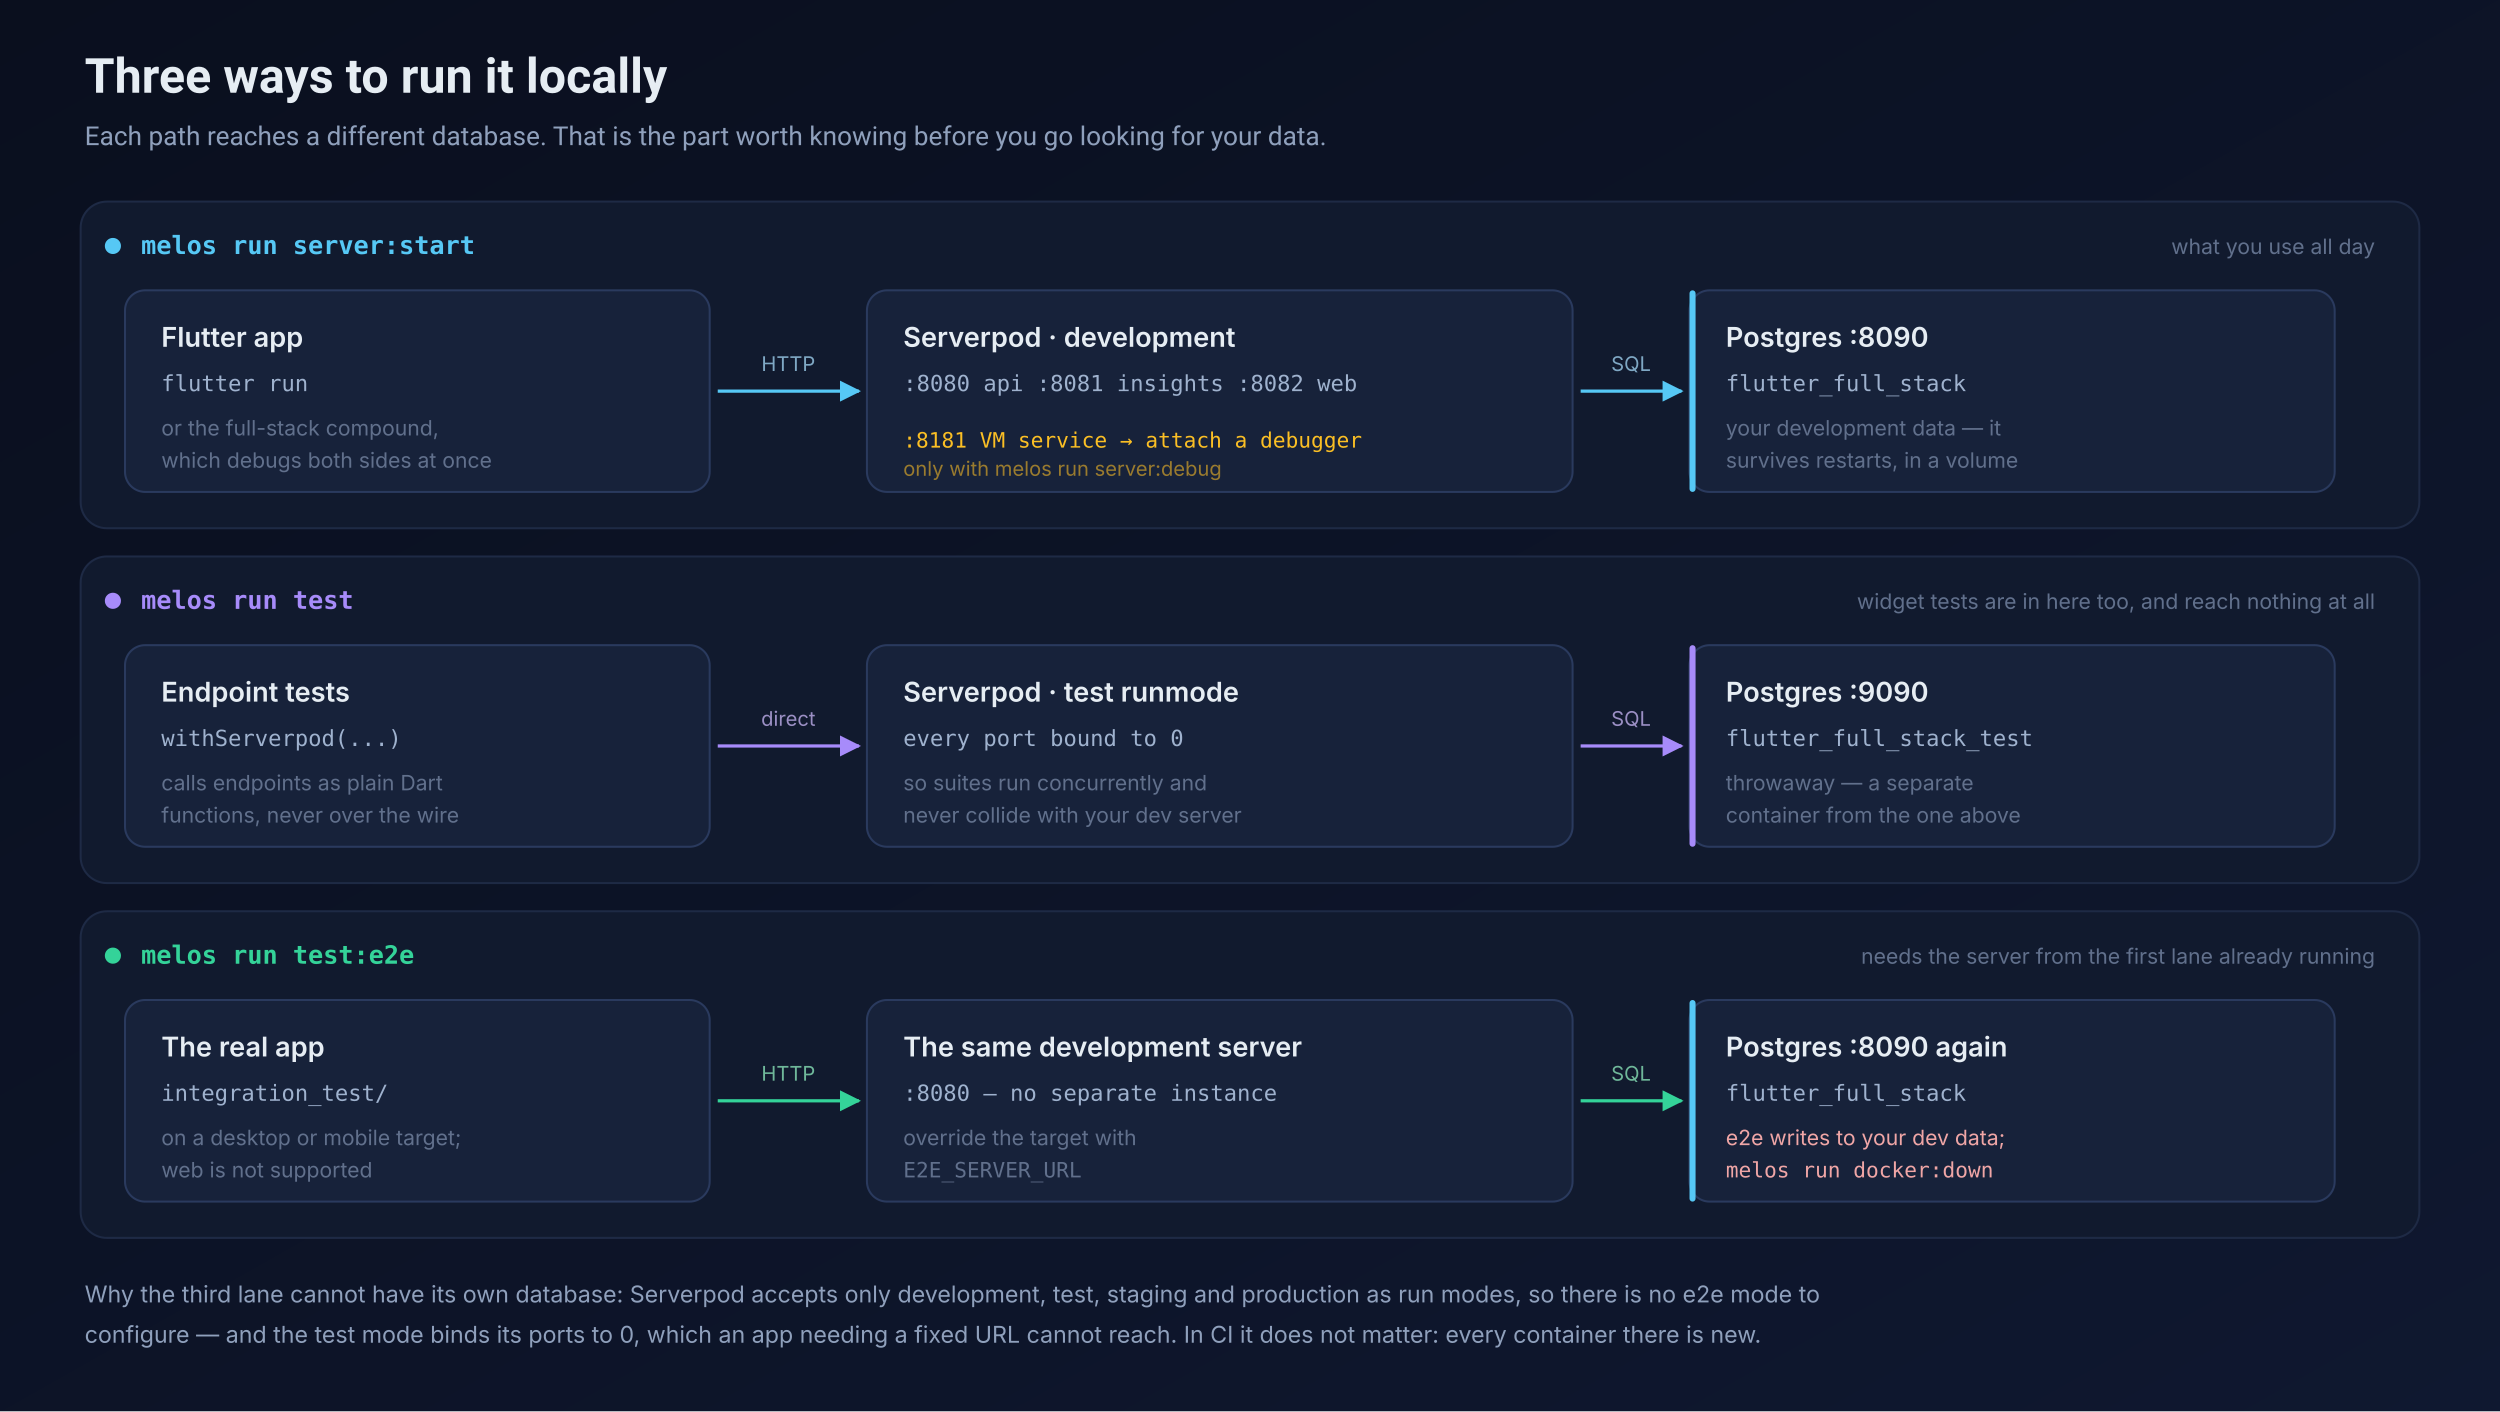
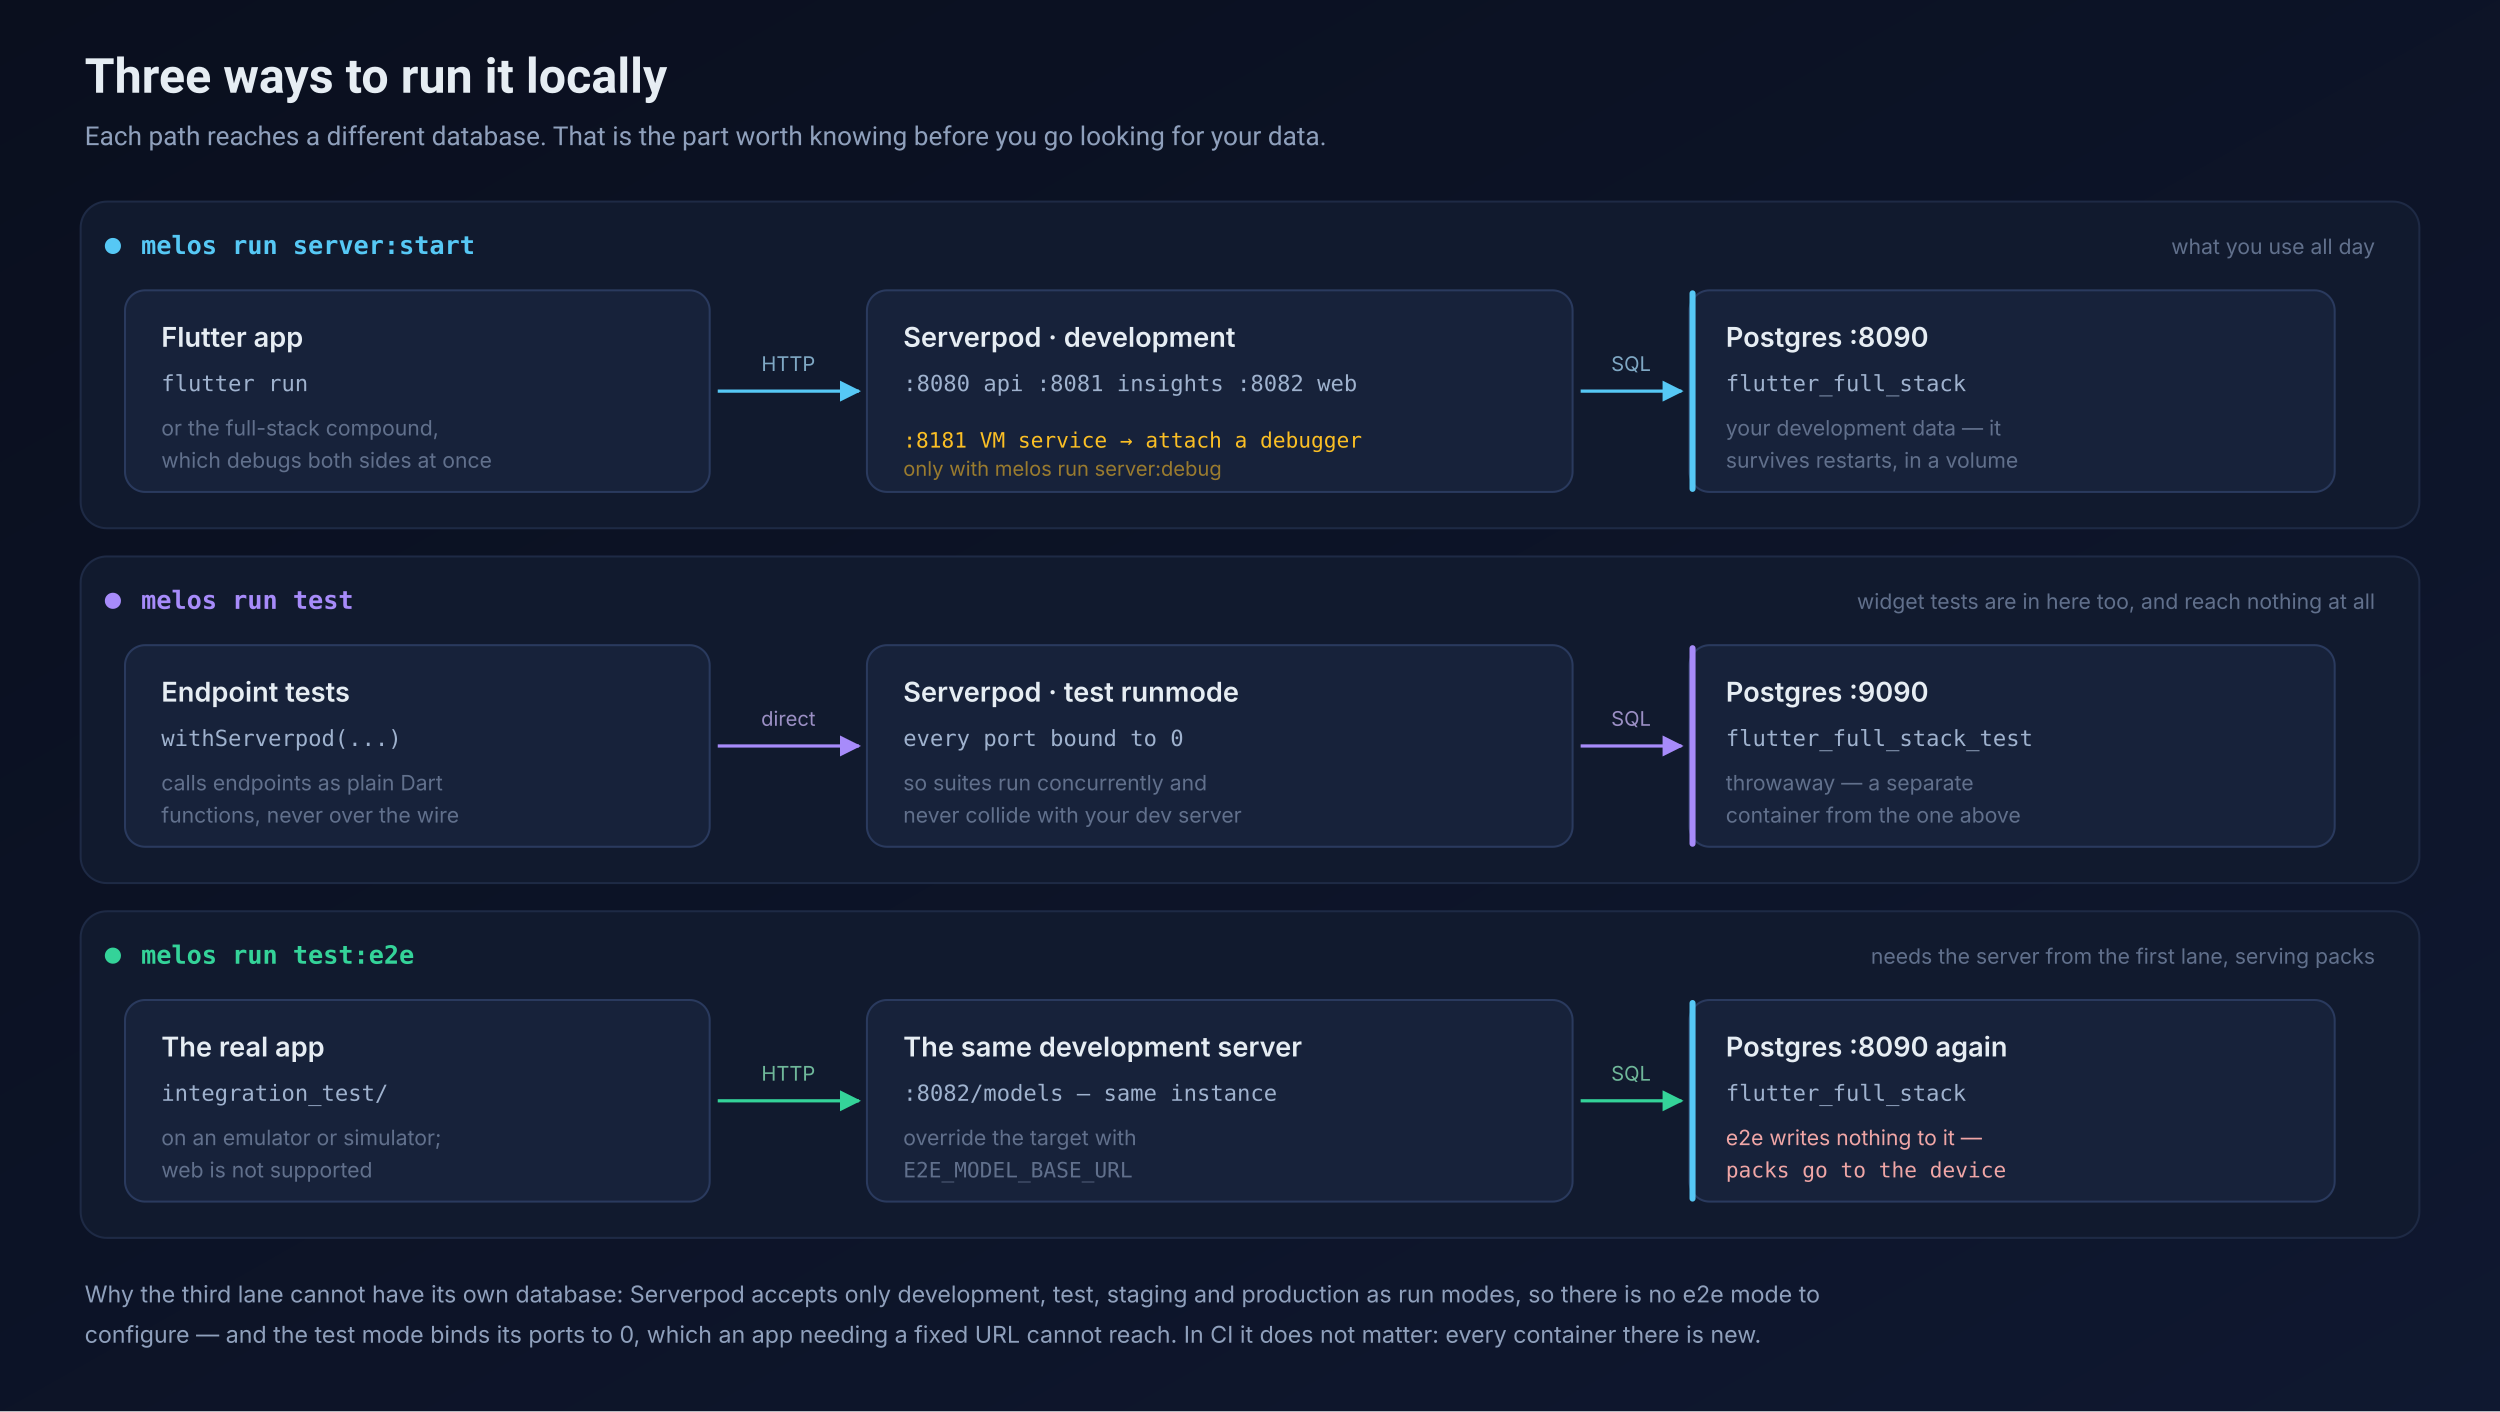
<svg xmlns="http://www.w3.org/2000/svg" viewBox="0 0 1240 700" width="1240" height="700" role="img" aria-label="Three ways to run the stack locally and the database each one reaches. Development runs the server on port 8080 against the development Postgres on 8090, with the VM service on 8181 for a debugger. Endpoint tests boot Serverpod in-process with every port bound to zero and use the throwaway test Postgres on 9090. The end-to-end suite drives the real app over HTTP against that same development server, so it reaches the development database on 8090 too.">
  <defs>
    <linearGradient id="bg2" x1="0" y1="0" x2="1" y2="1">
      <stop offset="0" stop-color="#0A0F1E" />
      <stop offset="1" stop-color="#0F1830" />
    </linearGradient>
    <marker id="bCyan" viewBox="0 0 10 10" refX="9" refY="5" markerWidth="6.5" markerHeight="6.5" orient="auto-start-reverse">
      <path d="M0,0 L10,5 L0,10 z" fill="#56C8F5" />
    </marker>
    <marker id="bViolet" viewBox="0 0 10 10" refX="9" refY="5" markerWidth="6.5" markerHeight="6.5" orient="auto-start-reverse">
      <path d="M0,0 L10,5 L0,10 z" fill="#A78BFA" />
    </marker>
    <marker id="bEmerald" viewBox="0 0 10 10" refX="9" refY="5" markerWidth="6.5" markerHeight="6.5" orient="auto-start-reverse">
      <path d="M0,0 L10,5 L0,10 z" fill="#34D399" />
    </marker>
  </defs>
  <rect width="1240" height="700" fill="url(#bg2)" />
  <text x="42" y="46" font-family="-apple-system, BlinkMacSystemFont, 'Segoe UI', Roboto, sans-serif" font-size="24" font-weight="700" fill="#E6EDF3">Three ways to run it locally</text>
  <text x="42" y="72" font-family="-apple-system, BlinkMacSystemFont, 'Segoe UI', Roboto, sans-serif" font-size="13" fill="#8FA0BC">Each path reaches a different database. That is the part worth knowing before you go looking for your data.</text>
  <rect x="40" y="100" width="1160" height="162" rx="13" fill="#111A2E" stroke="#1E2A45" />
  <circle cx="56" cy="122" r="4" fill="#56C8F5" />
  <text x="70" y="126" font-family="ui-monospace, 'SF Mono', Menlo, Consolas, monospace" font-size="12.5" font-weight="600" fill="#56C8F5">melos run server:start</text>
  <text x="1178" y="126" text-anchor="end" font-family="-apple-system, BlinkMacSystemFont, sans-serif" font-size="10.5" fill="#61708C">what you use all day</text>
  <rect x="62" y="144" width="290" height="100" rx="10" fill="#17223A" stroke="#2A3A5E" />
  <text x="80" y="172" font-family="-apple-system, BlinkMacSystemFont, sans-serif" font-size="13.5" font-weight="600" fill="#E6EDF3">Flutter app</text>
  <text x="80" y="194" font-family="ui-monospace, 'SF Mono', Menlo, Consolas, monospace" font-size="11" fill="#9FB2CE">flutter run</text>
  <text x="80" y="216" font-family="-apple-system, BlinkMacSystemFont, sans-serif" font-size="10.5" fill="#61708C">or the full-stack compound,</text>
  <text x="80" y="232" font-family="-apple-system, BlinkMacSystemFont, sans-serif" font-size="10.5" fill="#61708C">which debugs both sides at once</text>
  <path d="M356,194 H426" stroke="#56C8F5" stroke-width="1.6" fill="none" marker-end="url(#bCyan)" />
  <text x="391" y="184" text-anchor="middle" font-family="-apple-system, BlinkMacSystemFont, sans-serif" font-size="10" fill="#7FA8C4">HTTP</text>
  <rect x="430" y="144" width="350" height="100" rx="10" fill="#17223A" stroke="#2A3A5E" />
  <text x="448" y="172" font-family="-apple-system, BlinkMacSystemFont, sans-serif" font-size="13.5" font-weight="600" fill="#E6EDF3">Serverpod · development</text>
  <text x="448" y="194" font-family="ui-monospace, 'SF Mono', Menlo, Consolas, monospace" font-size="11" fill="#9FB2CE">:8080 api  :8081 insights  :8082 web</text>
  <text x="448" y="222" font-family="ui-monospace, 'SF Mono', Menlo, Consolas, monospace" font-size="10.5" fill="#FBBF24">:8181 VM service → attach a debugger</text>
  <text x="448" y="236" font-family="-apple-system, BlinkMacSystemFont, sans-serif" font-size="10" fill="#9A7B2E">only with melos run server:debug</text>
  <path d="M784,194 H834" stroke="#56C8F5" stroke-width="1.6" fill="none" marker-end="url(#bCyan)" />
  <text x="809" y="184" text-anchor="middle" font-family="-apple-system, BlinkMacSystemFont, sans-serif" font-size="10" fill="#7FA8C4">SQL</text>
  <rect x="838" y="144" width="320" height="100" rx="10" fill="#17223A" stroke="#2A3A5E" />
  <rect x="838" y="144" width="3" height="100" rx="1.5" fill="#56C8F5" />
  <text x="856" y="172" font-family="-apple-system, BlinkMacSystemFont, sans-serif" font-size="13.5" font-weight="600" fill="#E6EDF3">Postgres :8090</text>
  <text x="856" y="194" font-family="ui-monospace, 'SF Mono', Menlo, Consolas, monospace" font-size="11" fill="#9FB2CE">flutter_full_stack</text>
  <text x="856" y="216" font-family="-apple-system, BlinkMacSystemFont, sans-serif" font-size="10.5" fill="#61708C">your development data — it</text>
  <text x="856" y="232" font-family="-apple-system, BlinkMacSystemFont, sans-serif" font-size="10.5" fill="#61708C">survives restarts, in a volume</text>
  <rect x="40" y="276" width="1160" height="162" rx="13" fill="#111A2E" stroke="#1E2A45" />
  <circle cx="56" cy="298" r="4" fill="#A78BFA" />
  <text x="70" y="302" font-family="ui-monospace, 'SF Mono', Menlo, Consolas, monospace" font-size="12.5" font-weight="600" fill="#A78BFA">melos run test</text>
  <text x="1178" y="302" text-anchor="end" font-family="-apple-system, BlinkMacSystemFont, sans-serif" font-size="10.5" fill="#61708C">widget tests are in here too, and reach nothing at all</text>
  <rect x="62" y="320" width="290" height="100" rx="10" fill="#17223A" stroke="#2A3A5E" />
  <text x="80" y="348" font-family="-apple-system, BlinkMacSystemFont, sans-serif" font-size="13.5" font-weight="600" fill="#E6EDF3">Endpoint tests</text>
  <text x="80" y="370" font-family="ui-monospace, 'SF Mono', Menlo, Consolas, monospace" font-size="11" fill="#9FB2CE">withServerpod(...)</text>
  <text x="80" y="392" font-family="-apple-system, BlinkMacSystemFont, sans-serif" font-size="10.5" fill="#61708C">calls endpoints as plain Dart</text>
  <text x="80" y="408" font-family="-apple-system, BlinkMacSystemFont, sans-serif" font-size="10.5" fill="#61708C">functions, never over the wire</text>
  <path d="M356,370 H426" stroke="#A78BFA" stroke-width="1.6" fill="none" marker-end="url(#bViolet)" />
  <text x="391" y="360" text-anchor="middle" font-family="-apple-system, BlinkMacSystemFont, sans-serif" font-size="10" fill="#9B8FC4">direct</text>
  <rect x="430" y="320" width="350" height="100" rx="10" fill="#17223A" stroke="#2A3A5E" />
  <text x="448" y="348" font-family="-apple-system, BlinkMacSystemFont, sans-serif" font-size="13.5" font-weight="600" fill="#E6EDF3">Serverpod · test runmode</text>
  <text x="448" y="370" font-family="ui-monospace, 'SF Mono', Menlo, Consolas, monospace" font-size="11" fill="#9FB2CE">every port bound to 0</text>
  <text x="448" y="392" font-family="-apple-system, BlinkMacSystemFont, sans-serif" font-size="10.5" fill="#61708C">so suites run concurrently and</text>
  <text x="448" y="408" font-family="-apple-system, BlinkMacSystemFont, sans-serif" font-size="10.5" fill="#61708C">never collide with your dev server</text>
  <path d="M784,370 H834" stroke="#A78BFA" stroke-width="1.6" fill="none" marker-end="url(#bViolet)" />
  <text x="809" y="360" text-anchor="middle" font-family="-apple-system, BlinkMacSystemFont, sans-serif" font-size="10" fill="#9B8FC4">SQL</text>
  <rect x="838" y="320" width="320" height="100" rx="10" fill="#17223A" stroke="#2A3A5E" />
  <rect x="838" y="320" width="3" height="100" rx="1.5" fill="#A78BFA" />
  <text x="856" y="348" font-family="-apple-system, BlinkMacSystemFont, sans-serif" font-size="13.5" font-weight="600" fill="#E6EDF3">Postgres :9090</text>
  <text x="856" y="370" font-family="ui-monospace, 'SF Mono', Menlo, Consolas, monospace" font-size="11" fill="#9FB2CE">flutter_full_stack_test</text>
  <text x="856" y="392" font-family="-apple-system, BlinkMacSystemFont, sans-serif" font-size="10.5" fill="#61708C">throwaway — a separate</text>
  <text x="856" y="408" font-family="-apple-system, BlinkMacSystemFont, sans-serif" font-size="10.5" fill="#61708C">container from the one above</text>
  <rect x="40" y="452" width="1160" height="162" rx="13" fill="#111A2E" stroke="#1E2A45" />
  <circle cx="56" cy="474" r="4" fill="#34D399" />
  <text x="70" y="478" font-family="ui-monospace, 'SF Mono', Menlo, Consolas, monospace" font-size="12.5" font-weight="600" fill="#34D399">melos run test:e2e</text>
-   <text x="1178" y="478" text-anchor="end" font-family="-apple-system, BlinkMacSystemFont, sans-serif" font-size="10.5" fill="#61708C">needs the server from the first lane already running</text>
+   <text x="1178" y="478" text-anchor="end" font-family="-apple-system, BlinkMacSystemFont, sans-serif" font-size="10.5" fill="#61708C">needs the server from the first lane, serving packs</text>
  <rect x="62" y="496" width="290" height="100" rx="10" fill="#17223A" stroke="#2A3A5E" />
  <text x="80" y="524" font-family="-apple-system, BlinkMacSystemFont, sans-serif" font-size="13.5" font-weight="600" fill="#E6EDF3">The real app</text>
  <text x="80" y="546" font-family="ui-monospace, 'SF Mono', Menlo, Consolas, monospace" font-size="11" fill="#9FB2CE">integration_test/</text>
-   <text x="80" y="568" font-family="-apple-system, BlinkMacSystemFont, sans-serif" font-size="10.5" fill="#61708C">on a desktop or mobile target;</text>
+   <text x="80" y="568" font-family="-apple-system, BlinkMacSystemFont, sans-serif" font-size="10.5" fill="#61708C">on an emulator or simulator;</text>
  <text x="80" y="584" font-family="-apple-system, BlinkMacSystemFont, sans-serif" font-size="10.5" fill="#61708C">web is not supported</text>
  <path d="M356,546 H426" stroke="#34D399" stroke-width="1.6" fill="none" marker-end="url(#bEmerald)" />
  <text x="391" y="536" text-anchor="middle" font-family="-apple-system, BlinkMacSystemFont, sans-serif" font-size="10" fill="#6FB89A">HTTP</text>
  <rect x="430" y="496" width="350" height="100" rx="10" fill="#17223A" stroke="#2A3A5E" />
  <text x="448" y="524" font-family="-apple-system, BlinkMacSystemFont, sans-serif" font-size="13.5" font-weight="600" fill="#E6EDF3">The same development server</text>
-   <text x="448" y="546" font-family="ui-monospace, 'SF Mono', Menlo, Consolas, monospace" font-size="11" fill="#9FB2CE">:8080 — no separate instance</text>
+   <text x="448" y="546" font-family="ui-monospace, 'SF Mono', Menlo, Consolas, monospace" font-size="11" fill="#9FB2CE">:8082/models — same instance</text>
  <text x="448" y="568" font-family="-apple-system, BlinkMacSystemFont, sans-serif" font-size="10.5" fill="#61708C">override the target with</text>
-   <text x="448" y="584" font-family="ui-monospace, 'SF Mono', Menlo, Consolas, monospace" font-size="10.5" fill="#61708C">E2E_SERVER_URL</text>
+   <text x="448" y="584" font-family="ui-monospace, 'SF Mono', Menlo, Consolas, monospace" font-size="10.5" fill="#61708C">E2E_MODEL_BASE_URL</text>
  <path d="M784,546 H834" stroke="#34D399" stroke-width="1.6" fill="none" marker-end="url(#bEmerald)" />
  <text x="809" y="536" text-anchor="middle" font-family="-apple-system, BlinkMacSystemFont, sans-serif" font-size="10" fill="#6FB89A">SQL</text>
  <rect x="838" y="496" width="320" height="100" rx="10" fill="#17223A" stroke="#2A3A5E" />
  <rect x="838" y="496" width="3" height="100" rx="1.5" fill="#56C8F5" />
  <text x="856" y="524" font-family="-apple-system, BlinkMacSystemFont, sans-serif" font-size="13.5" font-weight="600" fill="#E6EDF3">Postgres :8090 again</text>
  <text x="856" y="546" font-family="ui-monospace, 'SF Mono', Menlo, Consolas, monospace" font-size="11" fill="#9FB2CE">flutter_full_stack</text>
-   <text x="856" y="568" font-family="-apple-system, BlinkMacSystemFont, sans-serif" font-size="10.5" fill="#F0A6A6">e2e writes to your dev data;</text>
-   <text x="856" y="584" font-family="ui-monospace, 'SF Mono', Menlo, Consolas, monospace" font-size="10.5" fill="#F0A6A6">melos run docker:down</text>
+   <text x="856" y="568" font-family="-apple-system, BlinkMacSystemFont, sans-serif" font-size="10.5" fill="#F0A6A6">e2e writes nothing to it —</text>
+   <text x="856" y="584" font-family="ui-monospace, 'SF Mono', Menlo, Consolas, monospace" font-size="10.5" fill="#F0A6A6">packs go to the device</text>
  <text x="42" y="646" font-family="-apple-system, BlinkMacSystemFont, sans-serif" font-size="11.5" fill="#8FA0BC">Why the third lane cannot have its own database: Serverpod accepts only development, test, staging and production as run modes, so there is no e2e mode to</text>
  <text x="42" y="666" font-family="-apple-system, BlinkMacSystemFont, sans-serif" font-size="11.5" fill="#8FA0BC">configure — and the test mode binds its ports to 0, which an app needing a fixed URL cannot reach. In CI it does not matter: every container there is new.</text>
</svg>
